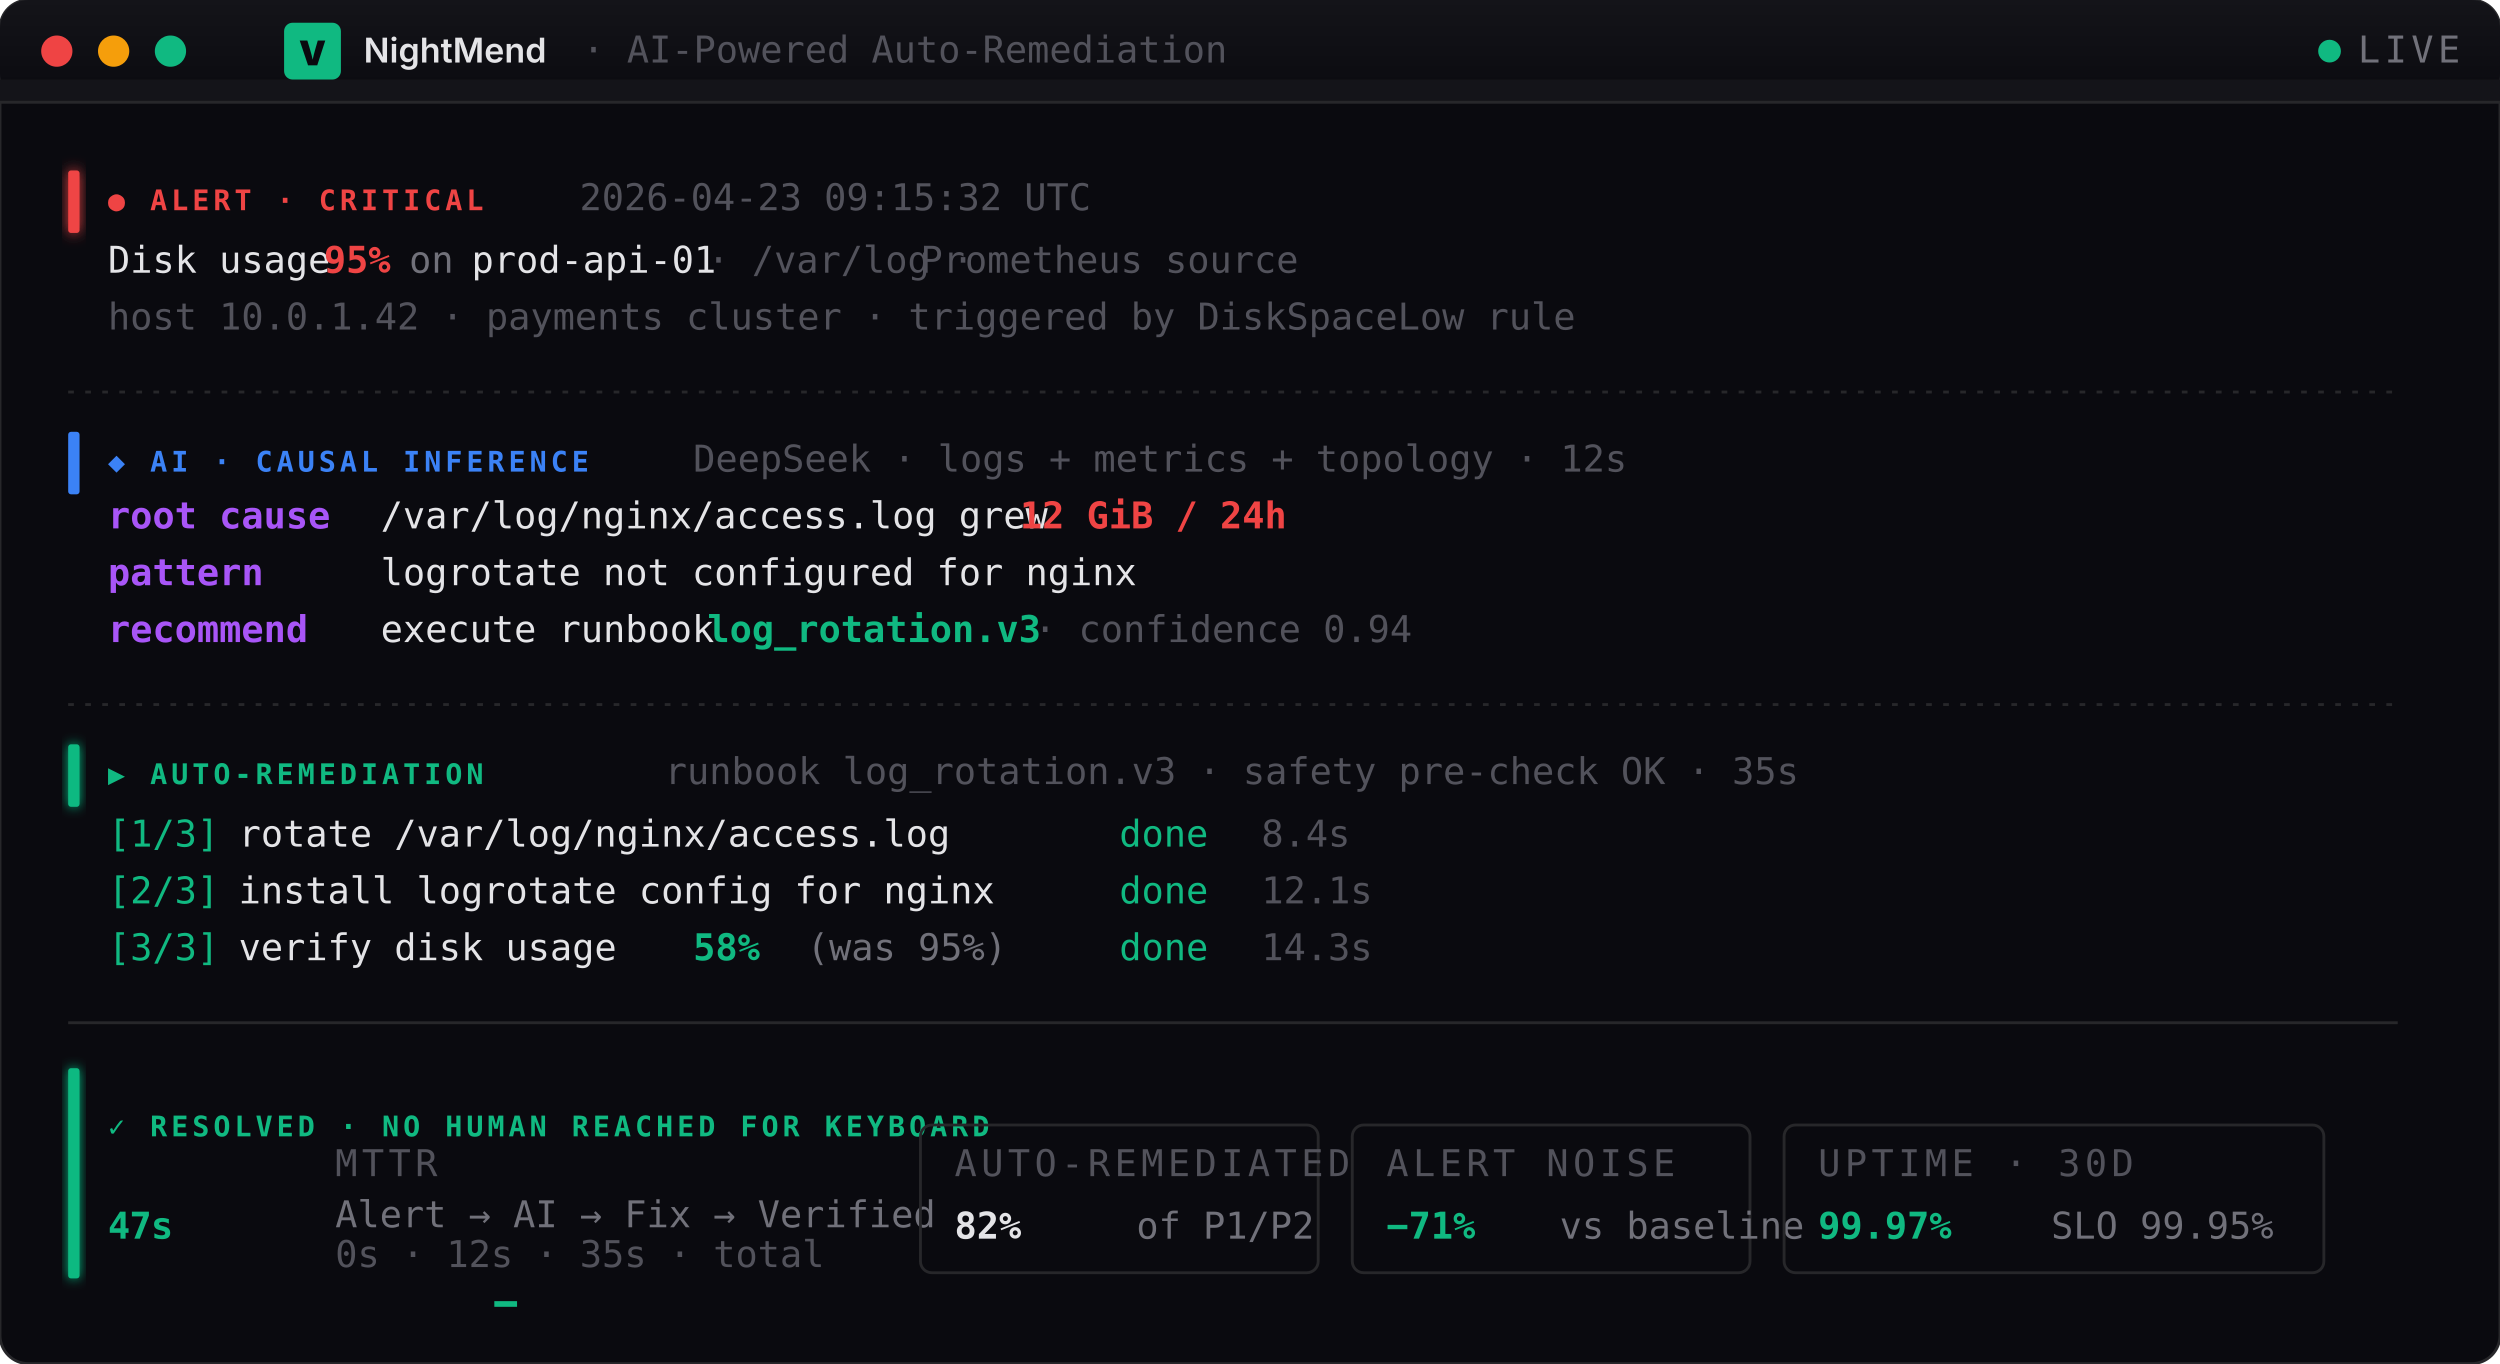
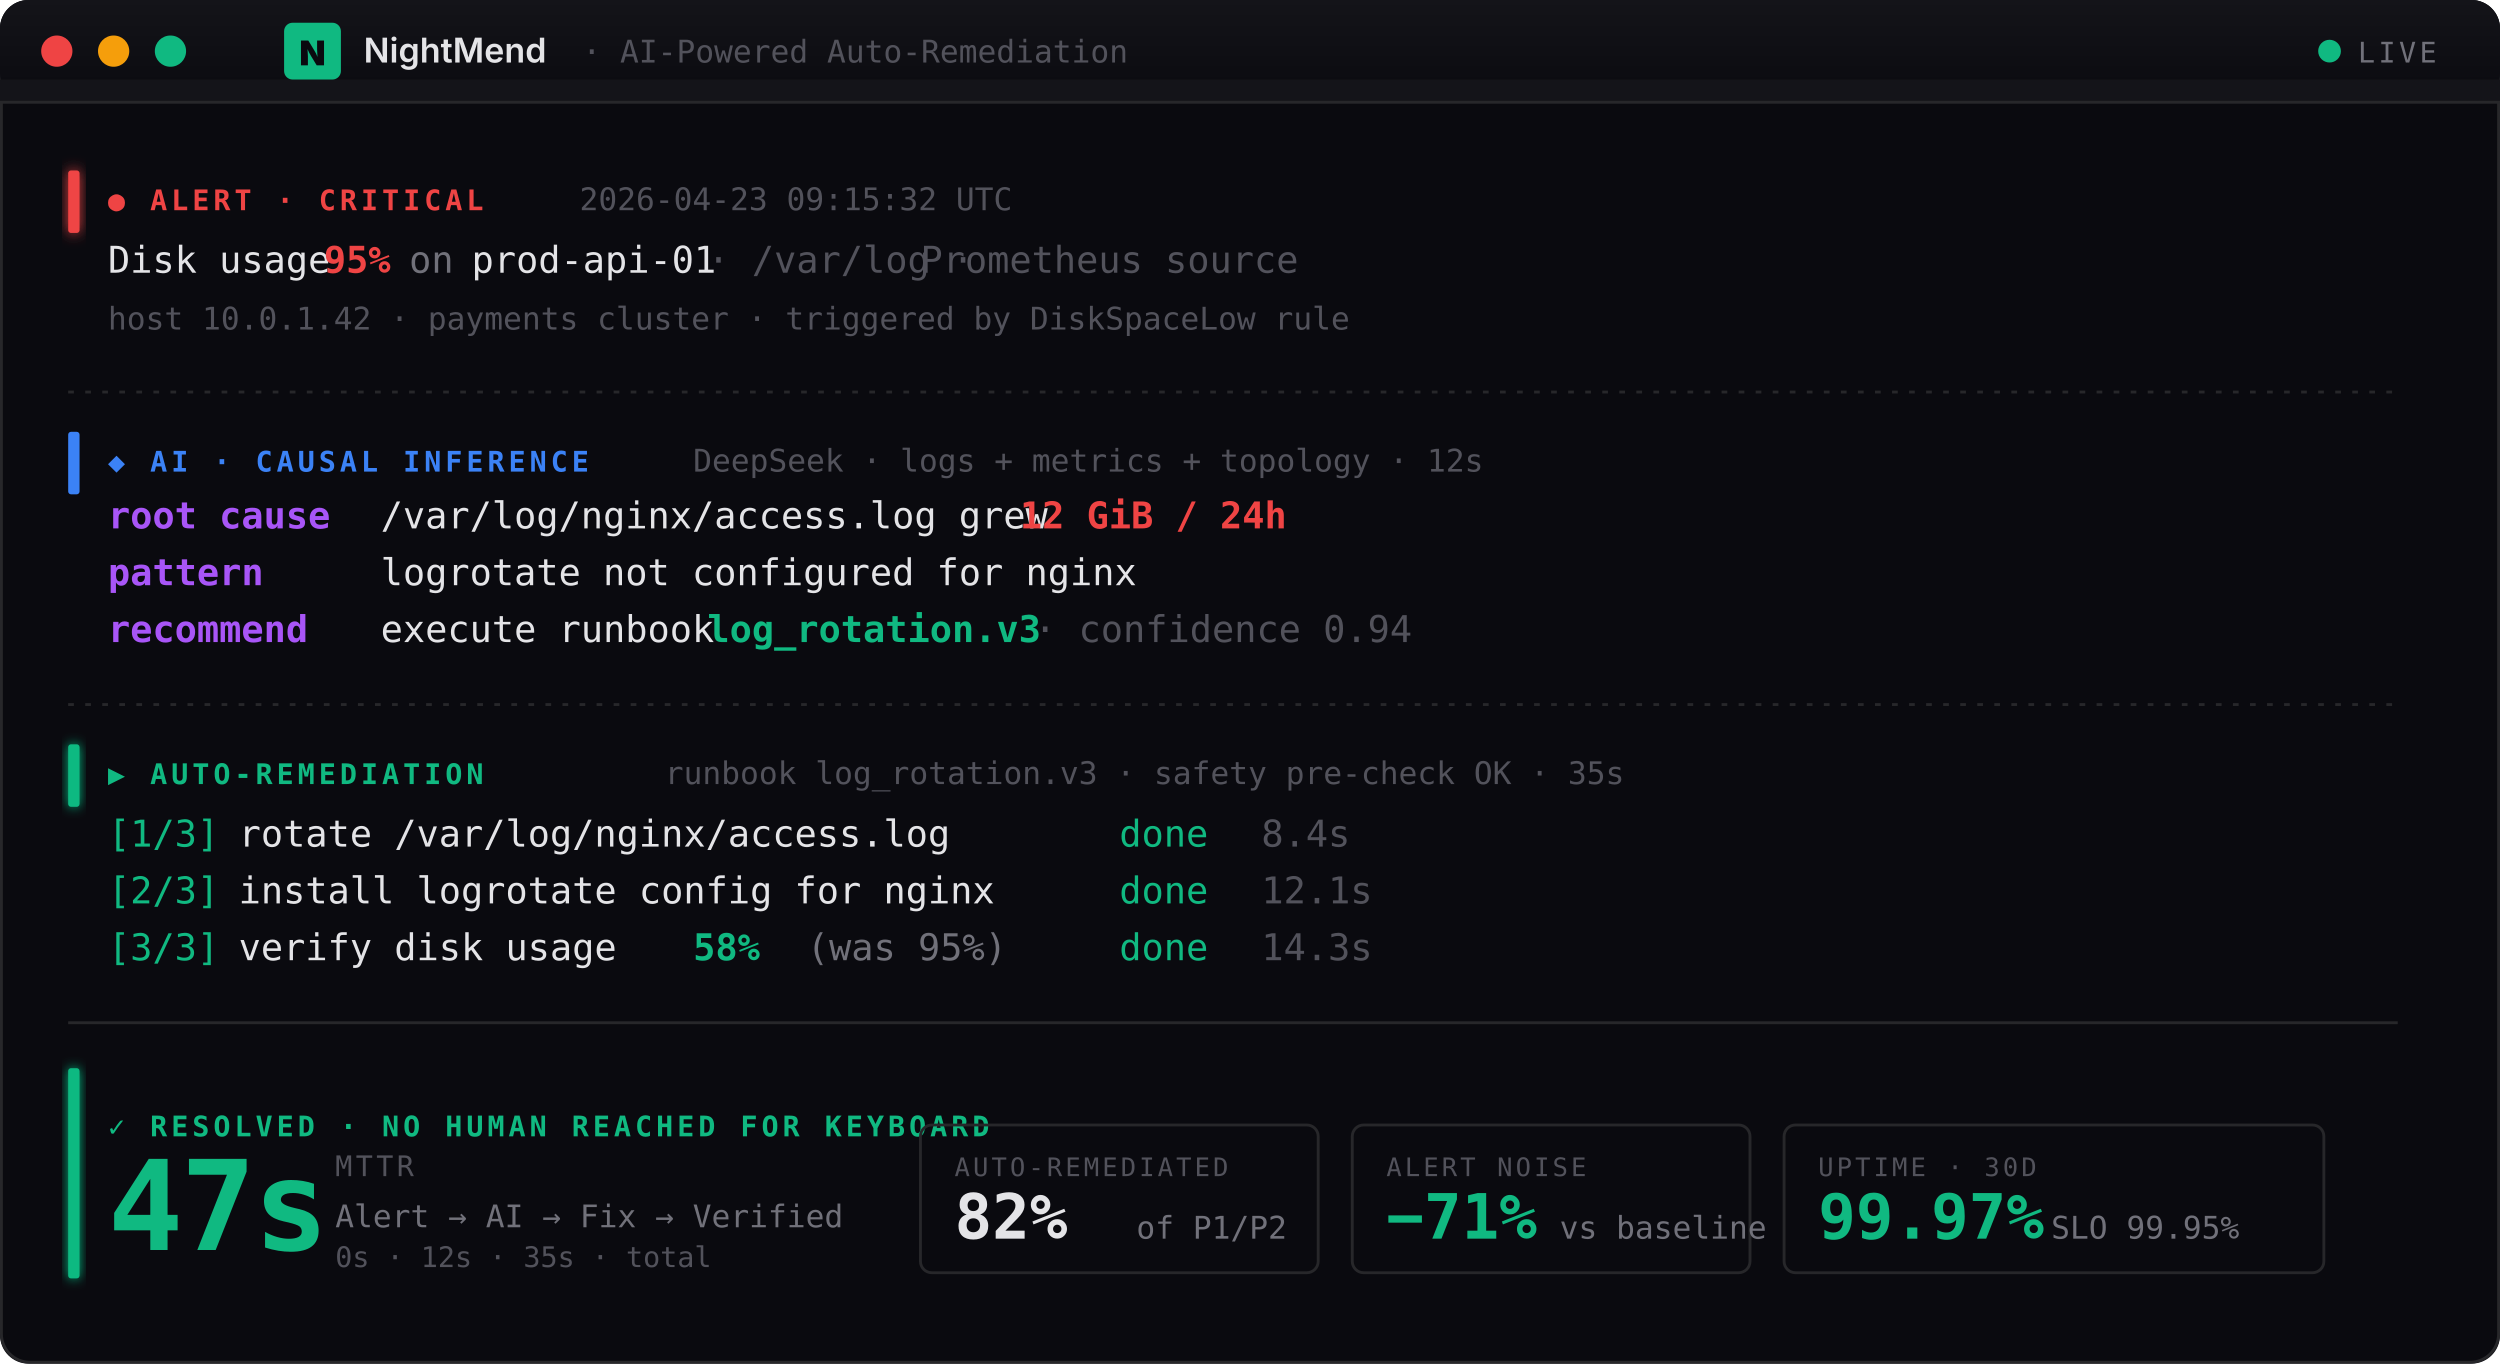
<svg xmlns="http://www.w3.org/2000/svg" viewBox="0 0 880 480">
  <defs>
    <linearGradient id="titlebar-grad" x1="0" y1="0" x2="0" y2="1">
      <stop offset="0" stop-color="#141419" />
      <stop offset="1" stop-color="#0a0a0f" />
    </linearGradient>
    <filter id="glow-emerald" x="-50%" y="-50%" width="200%" height="200%">
-       <feGaussianBlur stdDeviation="2" result="blur" />
+       <feGaussianBlur stdDeviation="2" result="b" />
      <feMerge>
-         <feMergeNode in="blur" />
+         <feMergeNode in="b" />
        <feMergeNode in="SourceGraphic" />
      </feMerge>
    </filter>
    <filter id="glow-crit" x="-50%" y="-50%" width="200%" height="200%">
      <feGaussianBlur stdDeviation="2.5" result="b" />
      <feMerge>
        <feMergeNode in="b" />
        <feMergeNode in="SourceGraphic" />
      </feMerge>
    </filter>
  </defs>
-   <style>
-     @keyframes fadeIn  { from { opacity: 0; transform: translateX(-4px) } to { opacity: 1; transform: translateX(0) } }
-     @keyframes blink   { 0%,100% { opacity: 1 } 50% { opacity: 0 } }
-     @keyframes pulse   { 0%,100% { opacity: 1 } 50% { opacity: 0.45 } }
-     @keyframes drawBar { from { stroke-dashoffset: 400 } to { stroke-dashoffset: 0 } }
- 
-     .mono  { font-family: 'Geist Mono', 'IBM Plex Mono', 'JetBrains Mono', 'Menlo', monospace; font-size: 13px; }
-     .sans  { font-family: 'Geist', 'Inter', system-ui, sans-serif; }
- 
-     .accent  { fill: #10B981; }
-     .amber   { fill: #f59e0b; }
-     .crit    { fill: #ef4444; }
-     .info    { fill: #3b82f6; }
-     .purple  { fill: #a855f7; }
-     .text    { fill: #e4e4e7; }
-     .muted   { fill: #71717a; }
-     .dim     { fill: #52525b; }
- 
-     .lbl     { font-size: 10px; letter-spacing: 0.14em; text-transform: uppercase; font-weight: 600; }
- 
-     .dot-pulse { animation: pulse 1.4s infinite; }
-     .cursor    { animation: blink 1s step-end infinite; fill: #10B981; }
- 
-     .step1  { animation: fadeIn 0.35s 0.3s both; }
-     .step2  { animation: fadeIn 0.35s 0.8s both; }
-     .step3  { animation: fadeIn 0.35s 1.2s both; }
- 
-     .step4  { animation: fadeIn 0.35s 2.0s both; }
-     .step5  { animation: fadeIn 0.35s 2.4s both; }
-     .step6  { animation: fadeIn 0.35s 2.8s both; }
-     .step7  { animation: fadeIn 0.35s 3.2s both; }
- 
-     .step8  { animation: fadeIn 0.35s 4.0s both; }
-     .step9  { animation: fadeIn 0.35s 4.4s both; }
-     .step10 { animation: fadeIn 0.35s 4.8s both; }
-     .step11 { animation: fadeIn 0.35s 5.2s both; }
- 
-     .step12 { animation: fadeIn 0.4s 6.2s both; }
-     .step13 { animation: fadeIn 0.4s 6.7s both; }
-     .step14 { animation: fadeIn 0.4s 7.2s both; }
-   </style>
  <rect x="0" y="0" width="880" height="480" rx="10" fill="#0a0a0f" />
-   <rect x="0" y="0" width="880" height="480" rx="10" fill="none" stroke="#27272a" stroke-width="1" />
+   <rect x="0.5" y="0.5" width="879" height="479" rx="10" fill="none" stroke="#27272a" stroke-width="1" />
  <rect x="0" y="0" width="880" height="36" rx="10" fill="url(#titlebar-grad)" />
  <rect x="0" y="28" width="880" height="8" fill="#141419" />
  <line x1="0" y1="36" x2="880" y2="36" stroke="#27272a" stroke-width="1" />
  <circle cx="20" cy="18" r="5.5" fill="#ef4444" />
  <circle cx="40" cy="18" r="5.5" fill="#f59e0b" />
  <circle cx="60" cy="18" r="5.5" fill="#10B981" />
  <g transform="translate(100, 8)">
    <rect width="20" height="20" rx="3" fill="#10B981" />
-     <text x="10" y="15" text-anchor="middle" fill="#0a0a0f" class="sans" font-size="12" font-weight="900">V</text>
+     <text x="10" y="15" text-anchor="middle" fill="#0a0a0f" font-family="Geist, Inter, sans-serif" font-size="12" font-weight="900">N</text>
  </g>
-   <text x="128" y="22" fill="#e4e4e7" class="sans" font-size="12" font-weight="600">NightMend</text>
-   <text x="205" y="22" fill="#52525b" class="mono" font-size="11">· AI-Powered Auto-Remediation</text>
-   <circle cx="820" cy="18" r="4" fill="#10B981" class="dot-pulse" />
-   <text x="830" y="22" fill="#71717a" class="mono" font-size="10" letter-spacing="0.12em">LIVE</text>
-   <g transform="translate(24, 60)">
-     <g class="step1">
-       <rect x="0" y="0" width="4" height="22" rx="1" fill="#ef4444" filter="url(#glow-crit)" />
-       <text x="14" y="14" class="mono lbl crit">● ALERT · CRITICAL</text>
-       <text x="180" y="14" class="mono dim" font-size="11">2026-04-23  09:15:32  UTC</text>
+   <text x="128" y="22" fill="#e4e4e7" font-family="Geist, Inter, sans-serif" font-size="12" font-weight="600">NightMend</text>
+   <text x="205" y="22" fill="#52525b" font-family="Geist Mono, IBM Plex Mono, JetBrains Mono, Menlo, monospace" font-size="11">· AI-Powered Auto-Remediation</text>
+   <circle cx="820" cy="18" r="4" fill="#10B981">
+     <animate attributeName="opacity" values="1;0.45;1" dur="1.4s" repeatCount="indefinite" />
+   </circle>
+   <text x="830" y="22" fill="#71717a" font-family="Geist Mono, IBM Plex Mono, Menlo, monospace" font-size="10" letter-spacing="0.12em">LIVE</text>
+   <g font-family="Geist Mono, IBM Plex Mono, JetBrains Mono, Menlo, monospace" font-size="13" transform="translate(24, 60)">
+     <rect x="0" y="0" width="4" height="22" rx="1" fill="#ef4444" filter="url(#glow-crit)" />
+     <text x="14" y="14" fill="#ef4444" font-size="10" letter-spacing="0.14em" font-weight="600">● ALERT · CRITICAL</text>
+     <text x="180" y="14" fill="#52525b" font-size="11">2026-04-23  09:15:32  UTC</text>
+     <text x="14" y="36" fill="#e4e4e7">Disk usage</text>
+     <text x="90" y="36" fill="#ef4444" font-weight="600">95%</text>
+     <text x="120" y="36" fill="#71717a">on</text>
+     <text x="142" y="36" fill="#e4e4e7">prod-api-01</text>
+     <text x="225" y="36" fill="#52525b">· /var/log ·</text>
+     <text x="300" y="36" fill="#52525b">Prometheus source</text>
+     <text x="14" y="56" fill="#52525b" font-size="11">host 10.0.1.42 · payments cluster · triggered by DiskSpaceLow rule</text>
+     <line x1="0" y1="78" x2="820" y2="78" stroke="#27272a" stroke-dasharray="2 4" />
+     <rect x="0" y="92" width="4" height="22" rx="1" fill="#3b82f6" />
+     <text x="14" y="106" fill="#3b82f6" font-size="10" letter-spacing="0.14em" font-weight="600">◆ AI · CAUSAL INFERENCE</text>
+     <text x="220" y="106" fill="#52525b" font-size="11">DeepSeek · logs + metrics + topology · 12s</text>
+     <text x="14" y="126" fill="#a855f7" font-weight="600">root cause</text>
+     <text x="110" y="126" fill="#e4e4e7">/var/log/nginx/access.log grew</text>
+     <text x="335" y="126" fill="#ef4444" font-weight="600">12 GiB / 24h</text>
+     <text x="14" y="146" fill="#a855f7" font-weight="600">pattern</text>
+     <text x="110" y="146" fill="#e4e4e7">logrotate not configured for nginx</text>
+     <text x="14" y="166" fill="#a855f7" font-weight="600">recommend</text>
+     <text x="110" y="166" fill="#e4e4e7">execute runbook</text>
+     <text x="225" y="166" fill="#10B981" font-weight="600">log_rotation.v3</text>
+     <text x="340" y="166" fill="#52525b">· confidence 0.94</text>
+     <line x1="0" y1="188" x2="820" y2="188" stroke="#27272a" stroke-dasharray="2 4" />
+     <rect x="0" y="202" width="4" height="22" rx="1" fill="#10B981" filter="url(#glow-emerald)" />
+     <text x="14" y="216" fill="#10B981" font-size="10" letter-spacing="0.14em" font-weight="600">▶ AUTO-REMEDIATION</text>
+     <text x="210" y="216" fill="#52525b" font-size="11">runbook log_rotation.v3 · safety pre-check OK · 35s</text>
+     <text x="14" y="238" fill="#10B981">[1/3]</text>
+     <text x="60" y="238" fill="#e4e4e7">rotate  /var/log/nginx/access.log</text>
+     <text x="370" y="238" fill="#10B981">done</text>
+     <text x="420" y="238" fill="#52525b">8.4s</text>
+     <text x="14" y="258" fill="#10B981">[2/3]</text>
+     <text x="60" y="258" fill="#e4e4e7">install logrotate config for nginx</text>
+     <text x="370" y="258" fill="#10B981">done</text>
+     <text x="420" y="258" fill="#52525b">12.1s</text>
+     <text x="14" y="278" fill="#10B981">[3/3]</text>
+     <text x="60" y="278" fill="#e4e4e7">verify disk usage</text>
+     <text x="220" y="278" fill="#10B981" font-weight="600">58%</text>
+     <text x="260" y="278" fill="#71717a">(was 95%)</text>
+     <text x="370" y="278" fill="#10B981">done</text>
+     <text x="420" y="278" fill="#52525b">14.3s</text>
+     <line x1="0" y1="300" x2="820" y2="300" stroke="#27272a" />
+     <rect x="0" y="316" width="4" height="74" rx="1" fill="#10B981" filter="url(#glow-emerald)" />
+     <text x="14" y="340" fill="#10B981" font-size="10" letter-spacing="0.14em" font-weight="600">✓ RESOLVED · NO HUMAN REACHED FOR KEYBOARD</text>
+     <text x="14" y="380" fill="#10B981" font-size="44" font-weight="700" letter-spacing="-0.02em">47s</text>
+     <text x="94" y="354" fill="#52525b" font-size="10" letter-spacing="0.12em">MTTR</text>
+     <text x="94" y="372" fill="#71717a" font-size="11">Alert → AI → Fix → Verified</text>
+     <text x="94" y="386" fill="#52525b" font-size="10">0s · 12s · 35s · total</text>
+     <g transform="translate(300, 336)">
+       <rect x="0" y="0" width="140" height="52" rx="4" fill="none" stroke="#27272a" />
+       <text x="12" y="18" fill="#52525b" font-size="9" letter-spacing="0.12em">AUTO-REMEDIATED</text>
+       <text x="12" y="40" fill="#e4e4e7" font-size="22" font-weight="700">82%</text>
+       <text x="76" y="40" fill="#71717a" font-size="11">of P1/P2</text>
+       <rect x="152" y="0" width="140" height="52" rx="4" fill="none" stroke="#27272a" />
+       <text x="164" y="18" fill="#52525b" font-size="9" letter-spacing="0.12em">ALERT NOISE</text>
+       <text x="164" y="40" fill="#10B981" font-size="22" font-weight="700">−71%</text>
+       <text x="225" y="40" fill="#71717a" font-size="11">vs baseline</text>
+       <rect x="304" y="0" width="190" height="52" rx="4" fill="none" stroke="#27272a" />
+       <text x="316" y="18" fill="#52525b" font-size="9" letter-spacing="0.12em">UPTIME · 30D</text>
+       <text x="316" y="40" fill="#10B981" font-size="22" font-weight="700">99.97%</text>
+       <text x="398" y="40" fill="#71717a" font-size="11">SLO 99.95%</text>
    </g>
-     <g class="step2">
-       <text x="14" y="36" class="mono text">Disk usage</text>
-       <text x="90" y="36" class="mono crit" font-weight="600">95%</text>
-       <text x="120" y="36" class="mono muted">on</text>
-       <text x="142" y="36" class="mono text">prod-api-01</text>
-       <text x="225" y="36" class="mono dim">· /var/log ·</text>
-       <text x="300" y="36" class="mono dim">Prometheus source</text>
-     </g>
-     <g class="step3">
-       <text x="14" y="56" class="mono dim" font-size="11">host 10.0.1.42 · payments cluster · triggered by DiskSpaceLow rule</text>
-     </g>
-     <line class="step4" x1="0" y1="78" x2="820" y2="78" stroke="#27272a" stroke-dasharray="2 4" />
-     <g class="step4">
-       <rect x="0" y="92" width="4" height="22" rx="1" fill="#3b82f6" />
-       <text x="14" y="106" class="mono lbl info">◆ AI · CAUSAL INFERENCE</text>
-       <text x="220" y="106" class="mono dim" font-size="11">DeepSeek · logs + metrics + topology · 12s</text>
-     </g>
-     <g class="step5">
-       <text x="14" y="126" class="mono purple" font-weight="600">root cause</text>
-       <text x="110" y="126" class="mono text">/var/log/nginx/access.log grew</text>
-       <text x="335" y="126" class="mono crit" font-weight="600">12 GiB / 24h</text>
-     </g>
-     <g class="step6">
-       <text x="14" y="146" class="mono purple" font-weight="600">pattern</text>
-       <text x="110" y="146" class="mono text">logrotate not configured for nginx</text>
-     </g>
-     <g class="step7">
-       <text x="14" y="166" class="mono purple" font-weight="600">recommend</text>
-       <text x="110" y="166" class="mono text">execute runbook</text>
-       <text x="225" y="166" class="mono accent" font-weight="600">log_rotation.v3</text>
-       <text x="340" y="166" class="mono dim">· confidence 0.94</text>
-     </g>
-     <line class="step8" x1="0" y1="188" x2="820" y2="188" stroke="#27272a" stroke-dasharray="2 4" />
-     <g class="step8">
-       <rect x="0" y="202" width="4" height="22" rx="1" fill="#10B981" filter="url(#glow-emerald)" />
-       <text x="14" y="216" class="mono lbl accent">▶ AUTO-REMEDIATION</text>
-       <text x="210" y="216" class="mono dim" font-size="11">runbook log_rotation.v3 · safety pre-check OK · 35s</text>
-     </g>
-     <g class="step9">
-       <text x="14" y="238" class="mono accent">[1/3]</text>
-       <text x="60" y="238" class="mono text">rotate  /var/log/nginx/access.log</text>
-       <text x="370" y="238" class="mono accent">done</text>
-       <text x="420" y="238" class="mono dim">8.4s</text>
-     </g>
-     <g class="step10">
-       <text x="14" y="258" class="mono accent">[2/3]</text>
-       <text x="60" y="258" class="mono text">install logrotate config for nginx</text>
-       <text x="370" y="258" class="mono accent">done</text>
-       <text x="420" y="258" class="mono dim">12.1s</text>
-     </g>
-     <g class="step11">
-       <text x="14" y="278" class="mono accent">[3/3]</text>
-       <text x="60" y="278" class="mono text">verify disk usage</text>
-       <text x="220" y="278" class="mono accent" font-weight="600">58%</text>
-       <text x="260" y="278" class="mono muted">(was 95%)</text>
-       <text x="370" y="278" class="mono accent">done</text>
-       <text x="420" y="278" class="mono dim">14.3s</text>
-     </g>
-     <line class="step12" x1="0" y1="300" x2="820" y2="300" stroke="#27272a" />
-     <g class="step12">
-       <rect x="0" y="316" width="4" height="74" rx="1" fill="#10B981" filter="url(#glow-emerald)" />
-       <text x="14" y="340" class="mono lbl accent">✓ RESOLVED · NO HUMAN REACHED FOR KEYBOARD</text>
-     </g>
-     <g class="step13">
-       <text x="14" y="376" class="mono accent" font-size="44" font-weight="700" letter-spacing="-0.02em">47s</text>
-       <text x="94" y="354" class="mono dim" font-size="10" letter-spacing="0.12em">MTTR</text>
-       <text x="94" y="372" class="mono muted" font-size="11">Alert → AI → Fix → Verified</text>
-       <text x="94" y="386" class="mono dim" font-size="10">0s · 12s · 35s · total</text>
-     </g>
-     <g class="step14" transform="translate(300, 336)">
-       <rect x="0" y="0" width="140" height="52" rx="4" fill="none" stroke="#27272a" />
-       <text x="12" y="18" class="mono dim" font-size="9" letter-spacing="0.12em">AUTO-REMEDIATED</text>
-       <text x="12" y="40" class="mono text" font-size="22" font-weight="700">82%</text>
-       <text x="76" y="40" class="mono muted" font-size="11">of P1/P2</text>
-       <rect x="152" y="0" width="140" height="52" rx="4" fill="none" stroke="#27272a" />
-       <text x="164" y="18" class="mono dim" font-size="9" letter-spacing="0.12em">ALERT NOISE</text>
-       <text x="164" y="40" class="mono accent" font-size="22" font-weight="700">−71%</text>
-       <text x="225" y="40" class="mono muted" font-size="11">vs baseline</text>
-       <rect x="304" y="0" width="190" height="52" rx="4" fill="none" stroke="#27272a" />
-       <text x="316" y="18" class="mono dim" font-size="9" letter-spacing="0.12em">UPTIME · 30D</text>
-       <text x="316" y="40" class="mono accent" font-size="22" font-weight="700">99.97%</text>
-       <text x="398" y="40" class="mono muted" font-size="11">SLO 99.95%</text>
-     </g>
-     <rect class="cursor step14" x="150" y="398" width="8" height="2" rx="0" />
  </g>
</svg>
